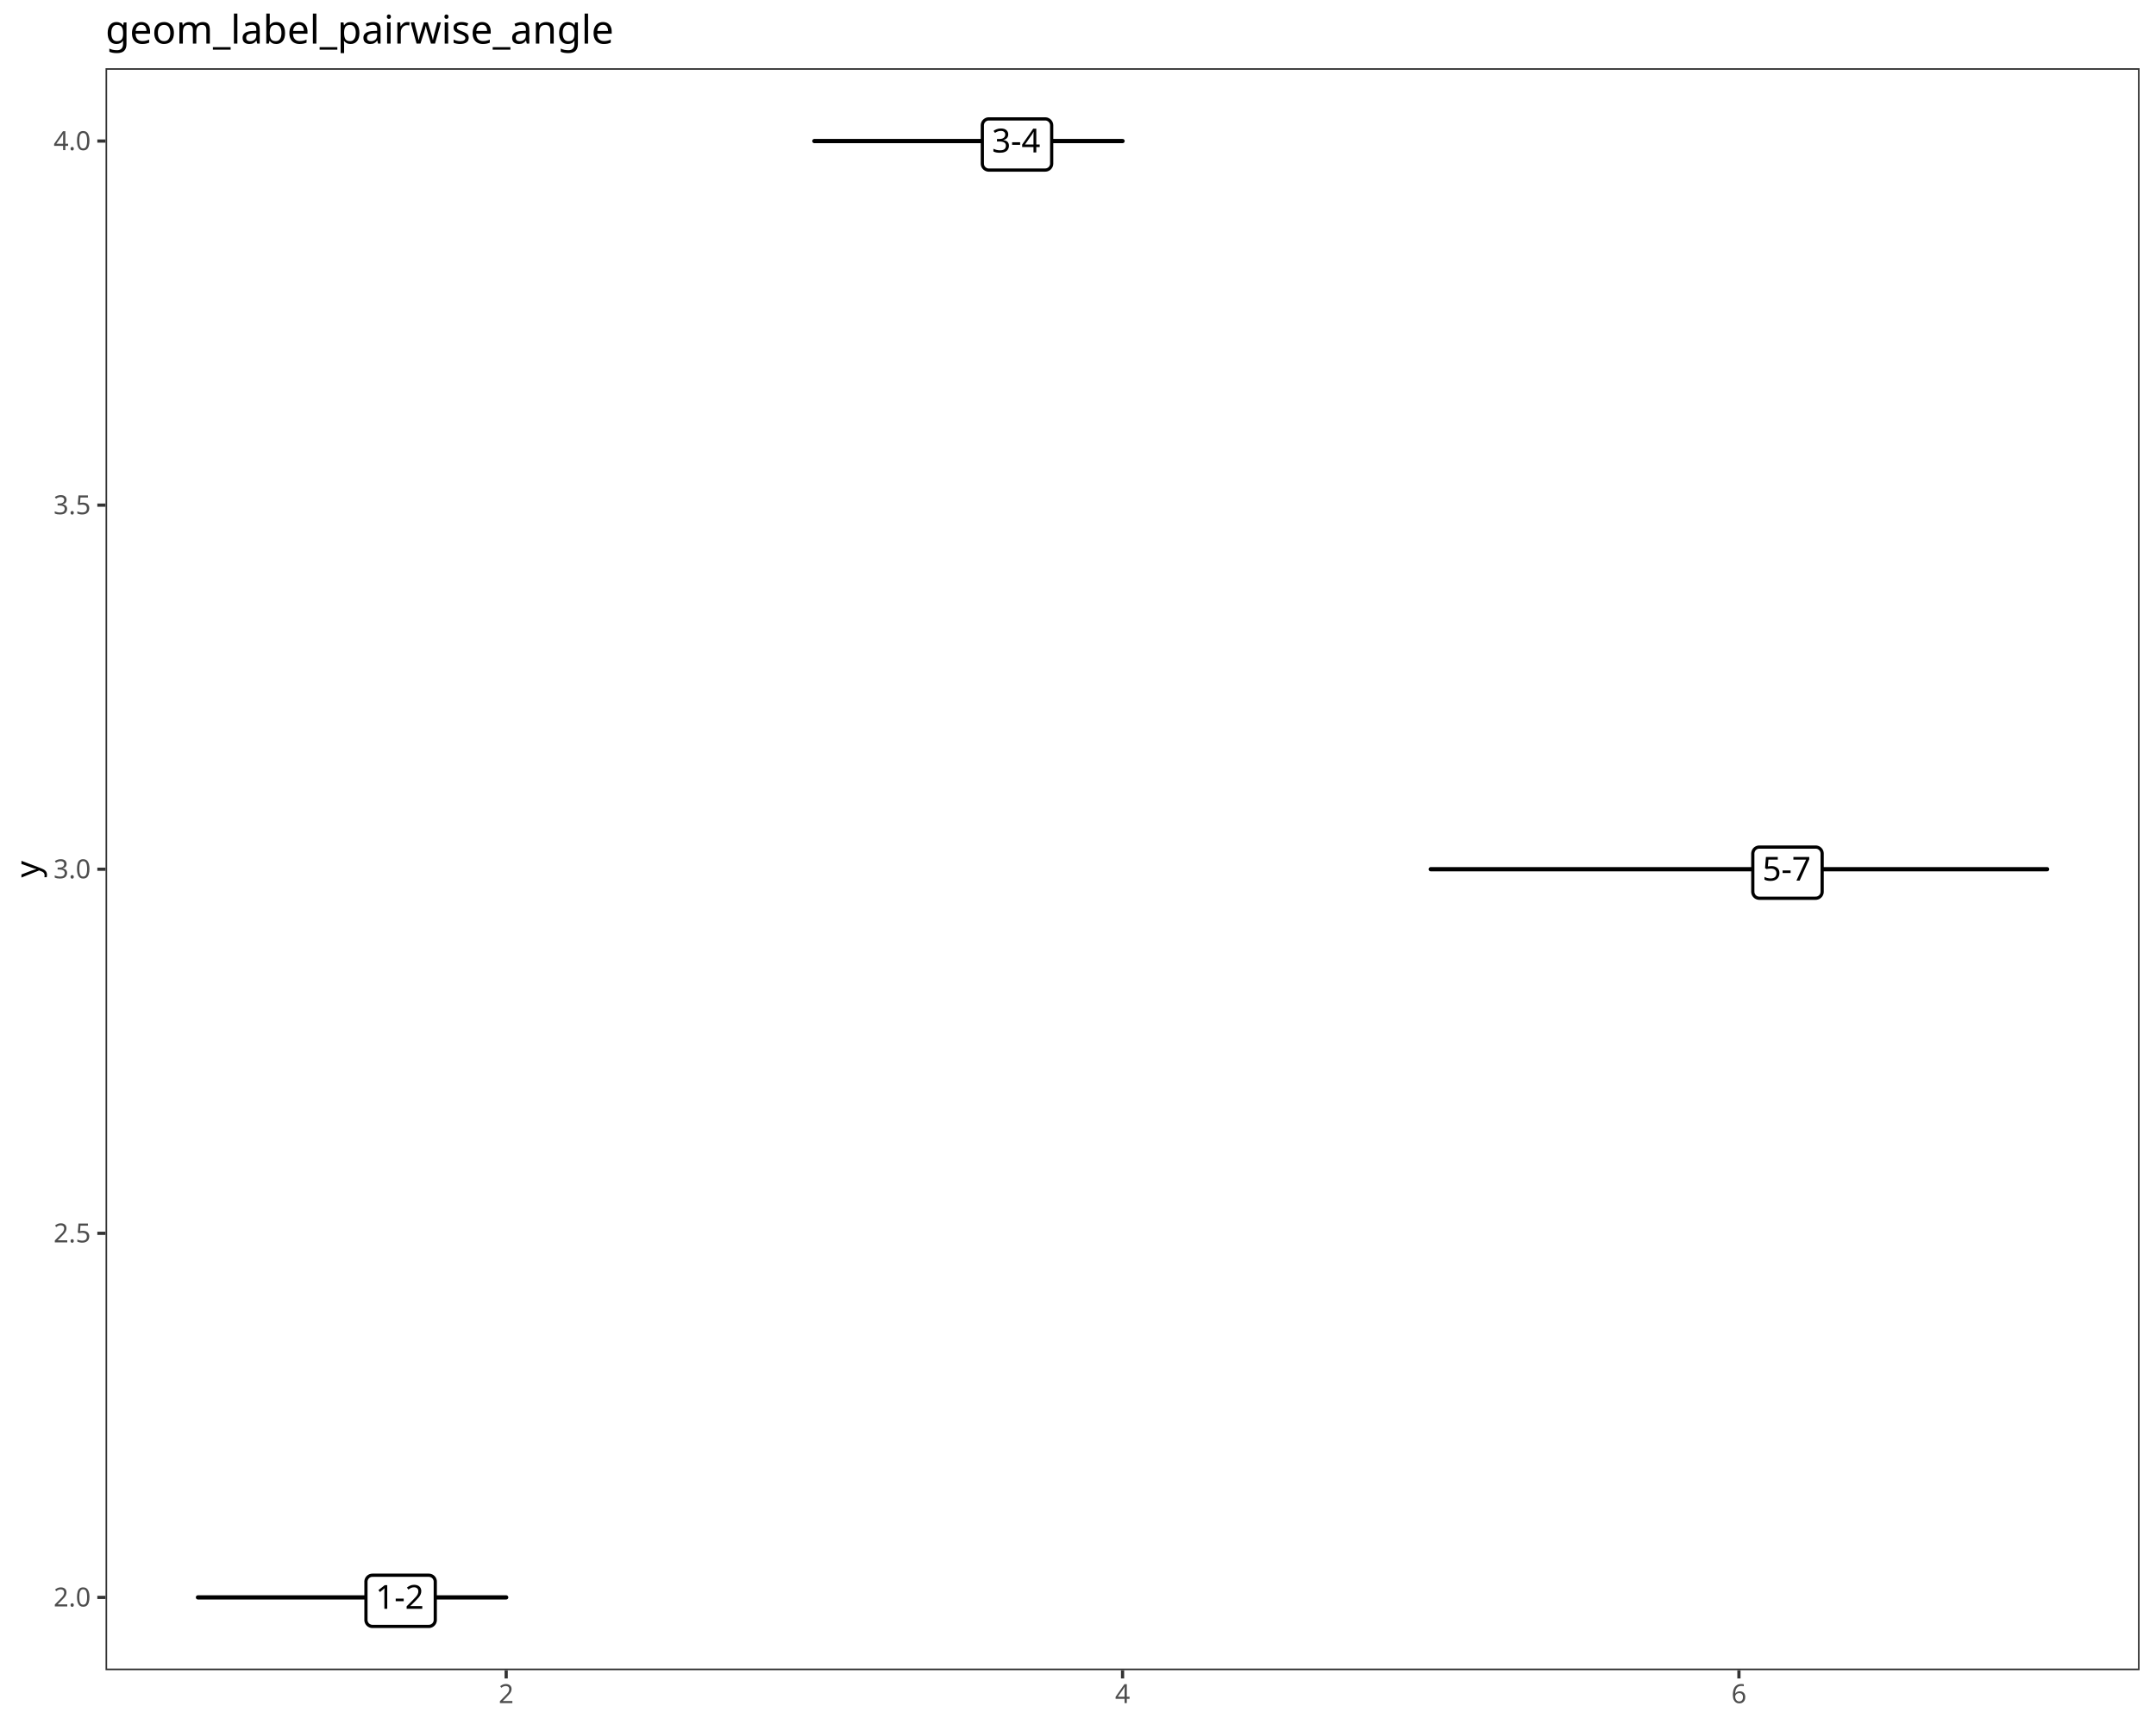
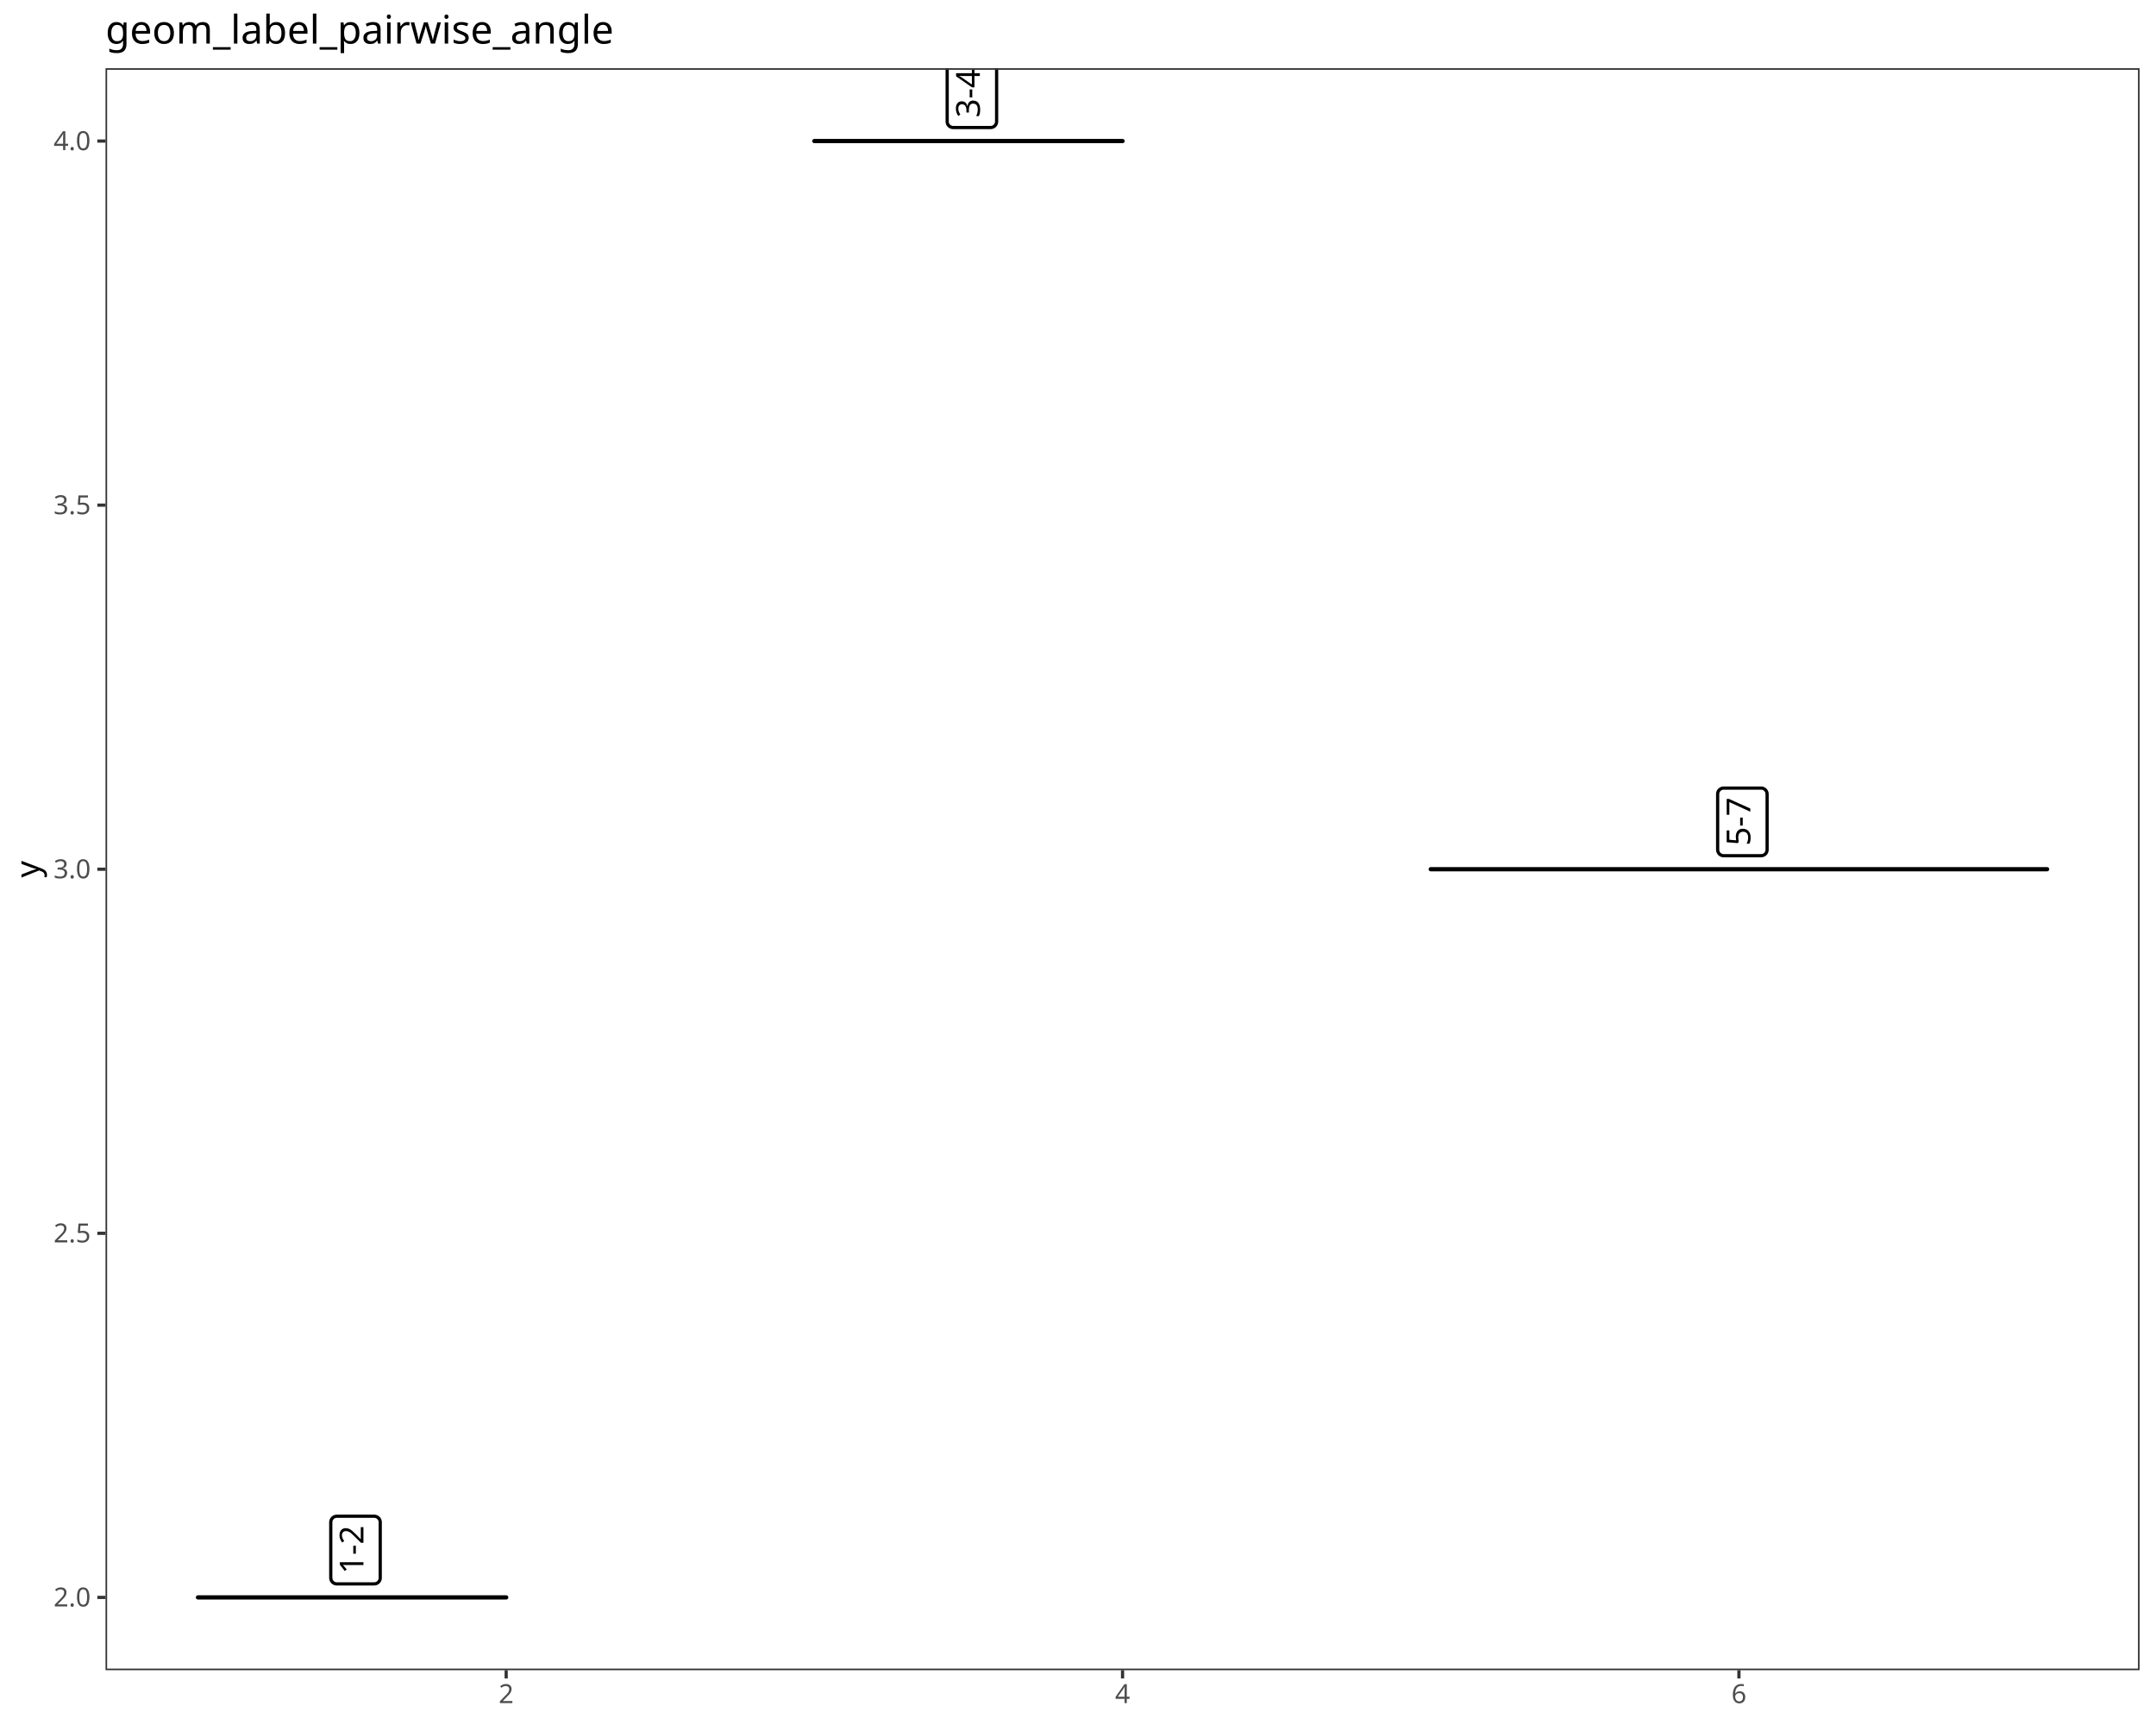
<svg xmlns="http://www.w3.org/2000/svg" class="svglite" data-engine-version="2.0" width="720.00pt" height="576.00pt" viewBox="0 0 720.00 576.00">
  <defs>
    <style type="text/css">
    .svglite line, .svglite polyline, .svglite polygon, .svglite path, .svglite rect, .svglite circle {
      fill: none;
      stroke: #000000;
      stroke-linecap: round;
      stroke-linejoin: round;
      stroke-miterlimit: 10.00;
    }
  </style>
  </defs>
  <rect width="100%" height="100%" style="stroke: none; fill: #FFFFFF;" />
  <defs>
    <clipPath id="cpMC4wMHw3MjAuMDB8MC4wMHw1NzYuMDA=">
      <rect x="0.00" y="0.00" width="720.00" height="576.00" />
    </clipPath>
  </defs>
  <g clip-path="url(#cpMC4wMHw3MjAuMDB8MC4wMHw1NzYuMDA=)">
    <rect x="0.00" y="0.00" width="720.00" height="576.00" style="stroke-width: 1.07; stroke: #FFFFFF; fill: #FFFFFF;" />
  </g>
  <defs>
    <clipPath id="cpMzUuMjR8NzE0LjUyfDIyLjc4fDU1Ny43MQ==">
      <rect x="35.24" y="22.78" width="679.28" height="534.92" />
    </clipPath>
  </defs>
  <g clip-path="url(#cpMzUuMjR8NzE0LjUyfDIyLjc4fDU1Ny43MQ==)">
    <rect x="35.24" y="22.78" width="679.28" height="534.92" style="stroke-width: 1.07; stroke: none; fill: #FFFFFF;" />
    <line x1="66.11" y1="533.39" x2="169.04" y2="533.39" style="stroke-width: 1.42;" />
-     <polygon points="124.37,543.08 143.20,543.08 143.12,543.08 143.46,543.07 143.80,543.00 144.13,542.87 144.43,542.70 144.70,542.48 144.93,542.22 145.12,541.93 145.25,541.61 145.34,541.27 145.36,540.92 145.36,540.92 145.36,528.15 145.36,528.15 145.34,527.81 145.25,527.47 145.12,527.15 144.93,526.85 144.70,526.59 144.43,526.37 144.13,526.20 143.80,526.08 143.46,526.01 143.20,525.99 124.37,525.99 124.63,526.01 124.28,525.99 123.93,526.04 123.60,526.13 123.29,526.28 123.00,526.48 122.75,526.72 122.54,527.00 122.38,527.31 122.27,527.64 122.21,527.98 122.21,528.15 122.21,540.92 122.21,540.75 122.21,541.10 122.27,541.44 122.38,541.77 122.54,542.08 122.75,542.35 123.00,542.60 123.29,542.79 123.60,542.94 123.93,543.04 124.28,543.08 " style="stroke-width: 1.07; fill: #FFFFFF;" />
-     <text x="125.40" y="537.19" style="font-size: 11.04px; font-family: sans;" textLength="15.96px" lengthAdjust="spacingAndGlyphs">1-2</text>
+     <polygon points="126.98,526.89 126.98,508.28 126.98,508.36 126.96,508.04 126.90,507.73 126.79,507.43 126.63,507.15 126.42,506.91 126.18,506.69 125.91,506.52 125.62,506.40 125.31,506.32 124.99,506.29 124.99,506.29 112.45,506.29 112.45,506.29 112.13,506.32 111.82,506.40 111.53,506.52 111.26,506.69 111.02,506.91 110.82,507.15 110.66,507.43 110.54,507.73 110.48,508.04 110.46,508.28 110.46,526.89 110.48,526.65 110.47,526.97 110.51,527.29 110.59,527.59 110.73,527.88 110.91,528.14 111.13,528.38 111.39,528.57 111.67,528.72 111.98,528.82 112.29,528.87 112.45,528.88 124.99,528.88 124.83,528.87 125.15,528.87 125.47,528.82 125.77,528.72 126.05,528.57 126.31,528.38 126.53,528.14 126.71,527.88 126.85,527.59 126.94,527.29 126.98,526.97 " style="stroke-width: 1.07; fill: #FFFFFF;" />
+     <text transform="translate(121.37,525.56) rotate(-90)" style="font-size: 11.04px; font-family: sans;" textLength="15.96px" lengthAdjust="spacingAndGlyphs">1-2</text>
    <line x1="271.96" y1="47.10" x2="374.88" y2="47.10" style="stroke-width: 1.42;" />
-     <polygon points="330.21,56.79 349.05,56.79 348.96,56.79 349.31,56.77 349.65,56.70 349.97,56.58 350.27,56.41 350.54,56.19 350.77,55.93 350.96,55.63 351.10,55.31 351.18,54.98 351.21,54.63 351.21,54.63 351.21,41.86 351.21,41.86 351.18,41.51 351.10,41.18 350.96,40.86 350.77,40.56 350.54,40.30 350.27,40.08 349.97,39.91 349.65,39.78 349.31,39.72 349.05,39.70 330.21,39.70 330.47,39.72 330.12,39.70 329.78,39.74 329.44,39.84 329.13,39.99 328.84,40.19 328.59,40.43 328.38,40.70 328.22,41.01 328.11,41.34 328.06,41.69 328.05,41.86 328.05,54.63 328.06,54.45 328.06,54.80 328.11,55.15 328.22,55.48 328.38,55.78 328.59,56.06 328.84,56.30 329.13,56.50 329.44,56.65 329.78,56.75 330.12,56.79 " style="stroke-width: 1.07; fill: #FFFFFF;" />
-     <text x="331.25" y="50.90" style="font-size: 11.04px; font-family: sans;" textLength="15.96px" lengthAdjust="spacingAndGlyphs">3-4</text>
+     <polygon points="332.82,40.59 332.82,21.99 332.82,22.07 332.81,21.75 332.74,21.44 332.63,21.14 332.47,20.86 332.27,20.61 332.03,20.40 331.76,20.23 331.46,20.10 331.15,20.03 330.83,20.00 330.83,20.00 318.30,20.00 318.30,20.00 317.98,20.03 317.67,20.10 317.37,20.23 317.10,20.40 316.86,20.61 316.66,20.86 316.50,21.14 316.39,21.44 316.32,21.75 316.31,21.99 316.31,40.59 316.32,40.36 316.31,40.67 316.35,40.99 316.44,41.30 316.57,41.59 316.76,41.85 316.98,42.08 317.23,42.27 317.52,42.42 317.82,42.52 318.14,42.58 318.30,42.58 330.83,42.58 330.67,42.58 330.99,42.58 331.31,42.52 331.61,42.42 331.90,42.27 332.15,42.08 332.37,41.85 332.55,41.59 332.69,41.30 332.78,40.99 332.82,40.67 " style="stroke-width: 1.07; fill: #FFFFFF;" />
+     <text transform="translate(327.22,39.27) rotate(-90)" style="font-size: 11.04px; font-family: sans;" textLength="15.96px" lengthAdjust="spacingAndGlyphs">3-4</text>
    <line x1="477.80" y1="290.24" x2="683.64" y2="290.24" style="stroke-width: 1.42;" />
-     <polygon points="587.51,299.94 606.35,299.94 606.26,299.93 606.61,299.92 606.95,299.85 607.28,299.73 607.58,299.55 607.85,299.33 608.08,299.07 608.26,298.78 608.40,298.46 608.48,298.12 608.51,297.78 608.51,297.78 608.51,285.01 608.51,285.01 608.48,284.66 608.40,284.32 608.26,284.00 608.08,283.71 607.85,283.45 607.58,283.23 607.28,283.05 606.95,282.93 606.61,282.86 606.35,282.85 587.51,282.85 587.77,282.86 587.43,282.85 587.08,282.89 586.75,282.99 586.43,283.14 586.15,283.33 585.90,283.57 585.69,283.85 585.53,284.16 585.42,284.49 585.36,284.83 585.35,285.01 585.35,297.78 585.36,297.60 585.36,297.95 585.42,298.29 585.53,298.62 585.69,298.93 585.90,299.21 586.15,299.45 586.43,299.65 586.75,299.79 587.08,299.89 587.43,299.93 " style="stroke-width: 1.07; fill: #FFFFFF;" />
-     <text x="588.55" y="294.04" style="font-size: 11.04px; font-family: sans;" textLength="15.96px" lengthAdjust="spacingAndGlyphs">5-7</text>
+     <polygon points="590.13,283.74 590.13,265.14 590.12,265.22 590.11,264.90 590.05,264.58 589.93,264.28 589.77,264.01 589.57,263.76 589.33,263.55 589.06,263.38 588.77,263.25 588.46,263.17 588.14,263.15 588.14,263.15 575.60,263.15 575.60,263.15 575.28,263.17 574.97,263.25 574.68,263.38 574.41,263.55 574.17,263.76 573.96,264.01 573.80,264.28 573.69,264.58 573.63,264.90 573.61,265.14 573.61,283.74 573.63,283.50 573.61,283.82 573.65,284.14 573.74,284.45 573.88,284.74 574.06,285.00 574.28,285.23 574.54,285.42 574.82,285.57 575.12,285.67 575.44,285.72 575.60,285.73 588.14,285.73 587.98,285.72 588.30,285.72 588.61,285.67 588.92,285.57 589.20,285.42 589.46,285.23 589.68,285.00 589.86,284.74 590.00,284.45 590.08,284.14 590.12,283.82 " style="stroke-width: 1.07; fill: #FFFFFF;" />
+     <text transform="translate(584.52,282.42) rotate(-90)" style="font-size: 11.04px; font-family: sans;" textLength="15.96px" lengthAdjust="spacingAndGlyphs">5-7</text>
    <rect x="35.24" y="22.78" width="679.28" height="534.92" style="stroke-width: 1.07; stroke: #333333;" />
  </g>
  <g clip-path="url(#cpMC4wMHw3MjAuMDB8MC4wMHw1NzYuMDA=)">
    <text x="30.31" y="536.42" text-anchor="end" style="font-size: 8.80px; fill: #4D4D4D; font-family: sans;" textLength="12.23px" lengthAdjust="spacingAndGlyphs">2.0</text>
    <text x="30.31" y="414.85" text-anchor="end" style="font-size: 8.80px; fill: #4D4D4D; font-family: sans;" textLength="12.23px" lengthAdjust="spacingAndGlyphs">2.5</text>
    <text x="30.31" y="293.27" text-anchor="end" style="font-size: 8.80px; fill: #4D4D4D; font-family: sans;" textLength="12.23px" lengthAdjust="spacingAndGlyphs">3.0</text>
    <text x="30.31" y="171.70" text-anchor="end" style="font-size: 8.80px; fill: #4D4D4D; font-family: sans;" textLength="12.23px" lengthAdjust="spacingAndGlyphs">3.5</text>
    <text x="30.31" y="50.13" text-anchor="end" style="font-size: 8.80px; fill: #4D4D4D; font-family: sans;" textLength="12.23px" lengthAdjust="spacingAndGlyphs">4.0</text>
    <polyline points="32.50,533.39 35.24,533.39 " style="stroke-width: 1.07; stroke: #333333; stroke-linecap: butt;" />
    <polyline points="32.50,411.82 35.24,411.82 " style="stroke-width: 1.07; stroke: #333333; stroke-linecap: butt;" />
    <polyline points="32.50,290.24 35.24,290.24 " style="stroke-width: 1.07; stroke: #333333; stroke-linecap: butt;" />
    <polyline points="32.50,168.67 35.24,168.67 " style="stroke-width: 1.07; stroke: #333333; stroke-linecap: butt;" />
    <polyline points="32.50,47.10 35.24,47.10 " style="stroke-width: 1.07; stroke: #333333; stroke-linecap: butt;" />
    <polyline points="169.04,560.45 169.04,557.71 " style="stroke-width: 1.07; stroke: #333333; stroke-linecap: butt;" />
    <polyline points="374.88,560.45 374.88,557.71 " style="stroke-width: 1.07; stroke: #333333; stroke-linecap: butt;" />
    <polyline points="580.72,560.45 580.72,557.71 " style="stroke-width: 1.07; stroke: #333333; stroke-linecap: butt;" />
    <text x="169.04" y="568.69" text-anchor="middle" style="font-size: 8.80px; fill: #4D4D4D; font-family: sans;" textLength="4.89px" lengthAdjust="spacingAndGlyphs">2</text>
    <text x="374.88" y="568.69" text-anchor="middle" style="font-size: 8.80px; fill: #4D4D4D; font-family: sans;" textLength="4.89px" lengthAdjust="spacingAndGlyphs">4</text>
    <text x="580.72" y="568.69" text-anchor="middle" style="font-size: 8.80px; fill: #4D4D4D; font-family: sans;" textLength="4.89px" lengthAdjust="spacingAndGlyphs">6</text>
    <text transform="translate(13.05,290.24) rotate(-90)" text-anchor="middle" style="font-size: 11.00px; font-family: sans;" textLength="5.50px" lengthAdjust="spacingAndGlyphs">y</text>
    <text x="35.24" y="14.56" style="font-size: 13.20px; font-family: sans;" textLength="163.66px" lengthAdjust="spacingAndGlyphs">geom_label_pairwise_angle</text>
  </g>
</svg>
